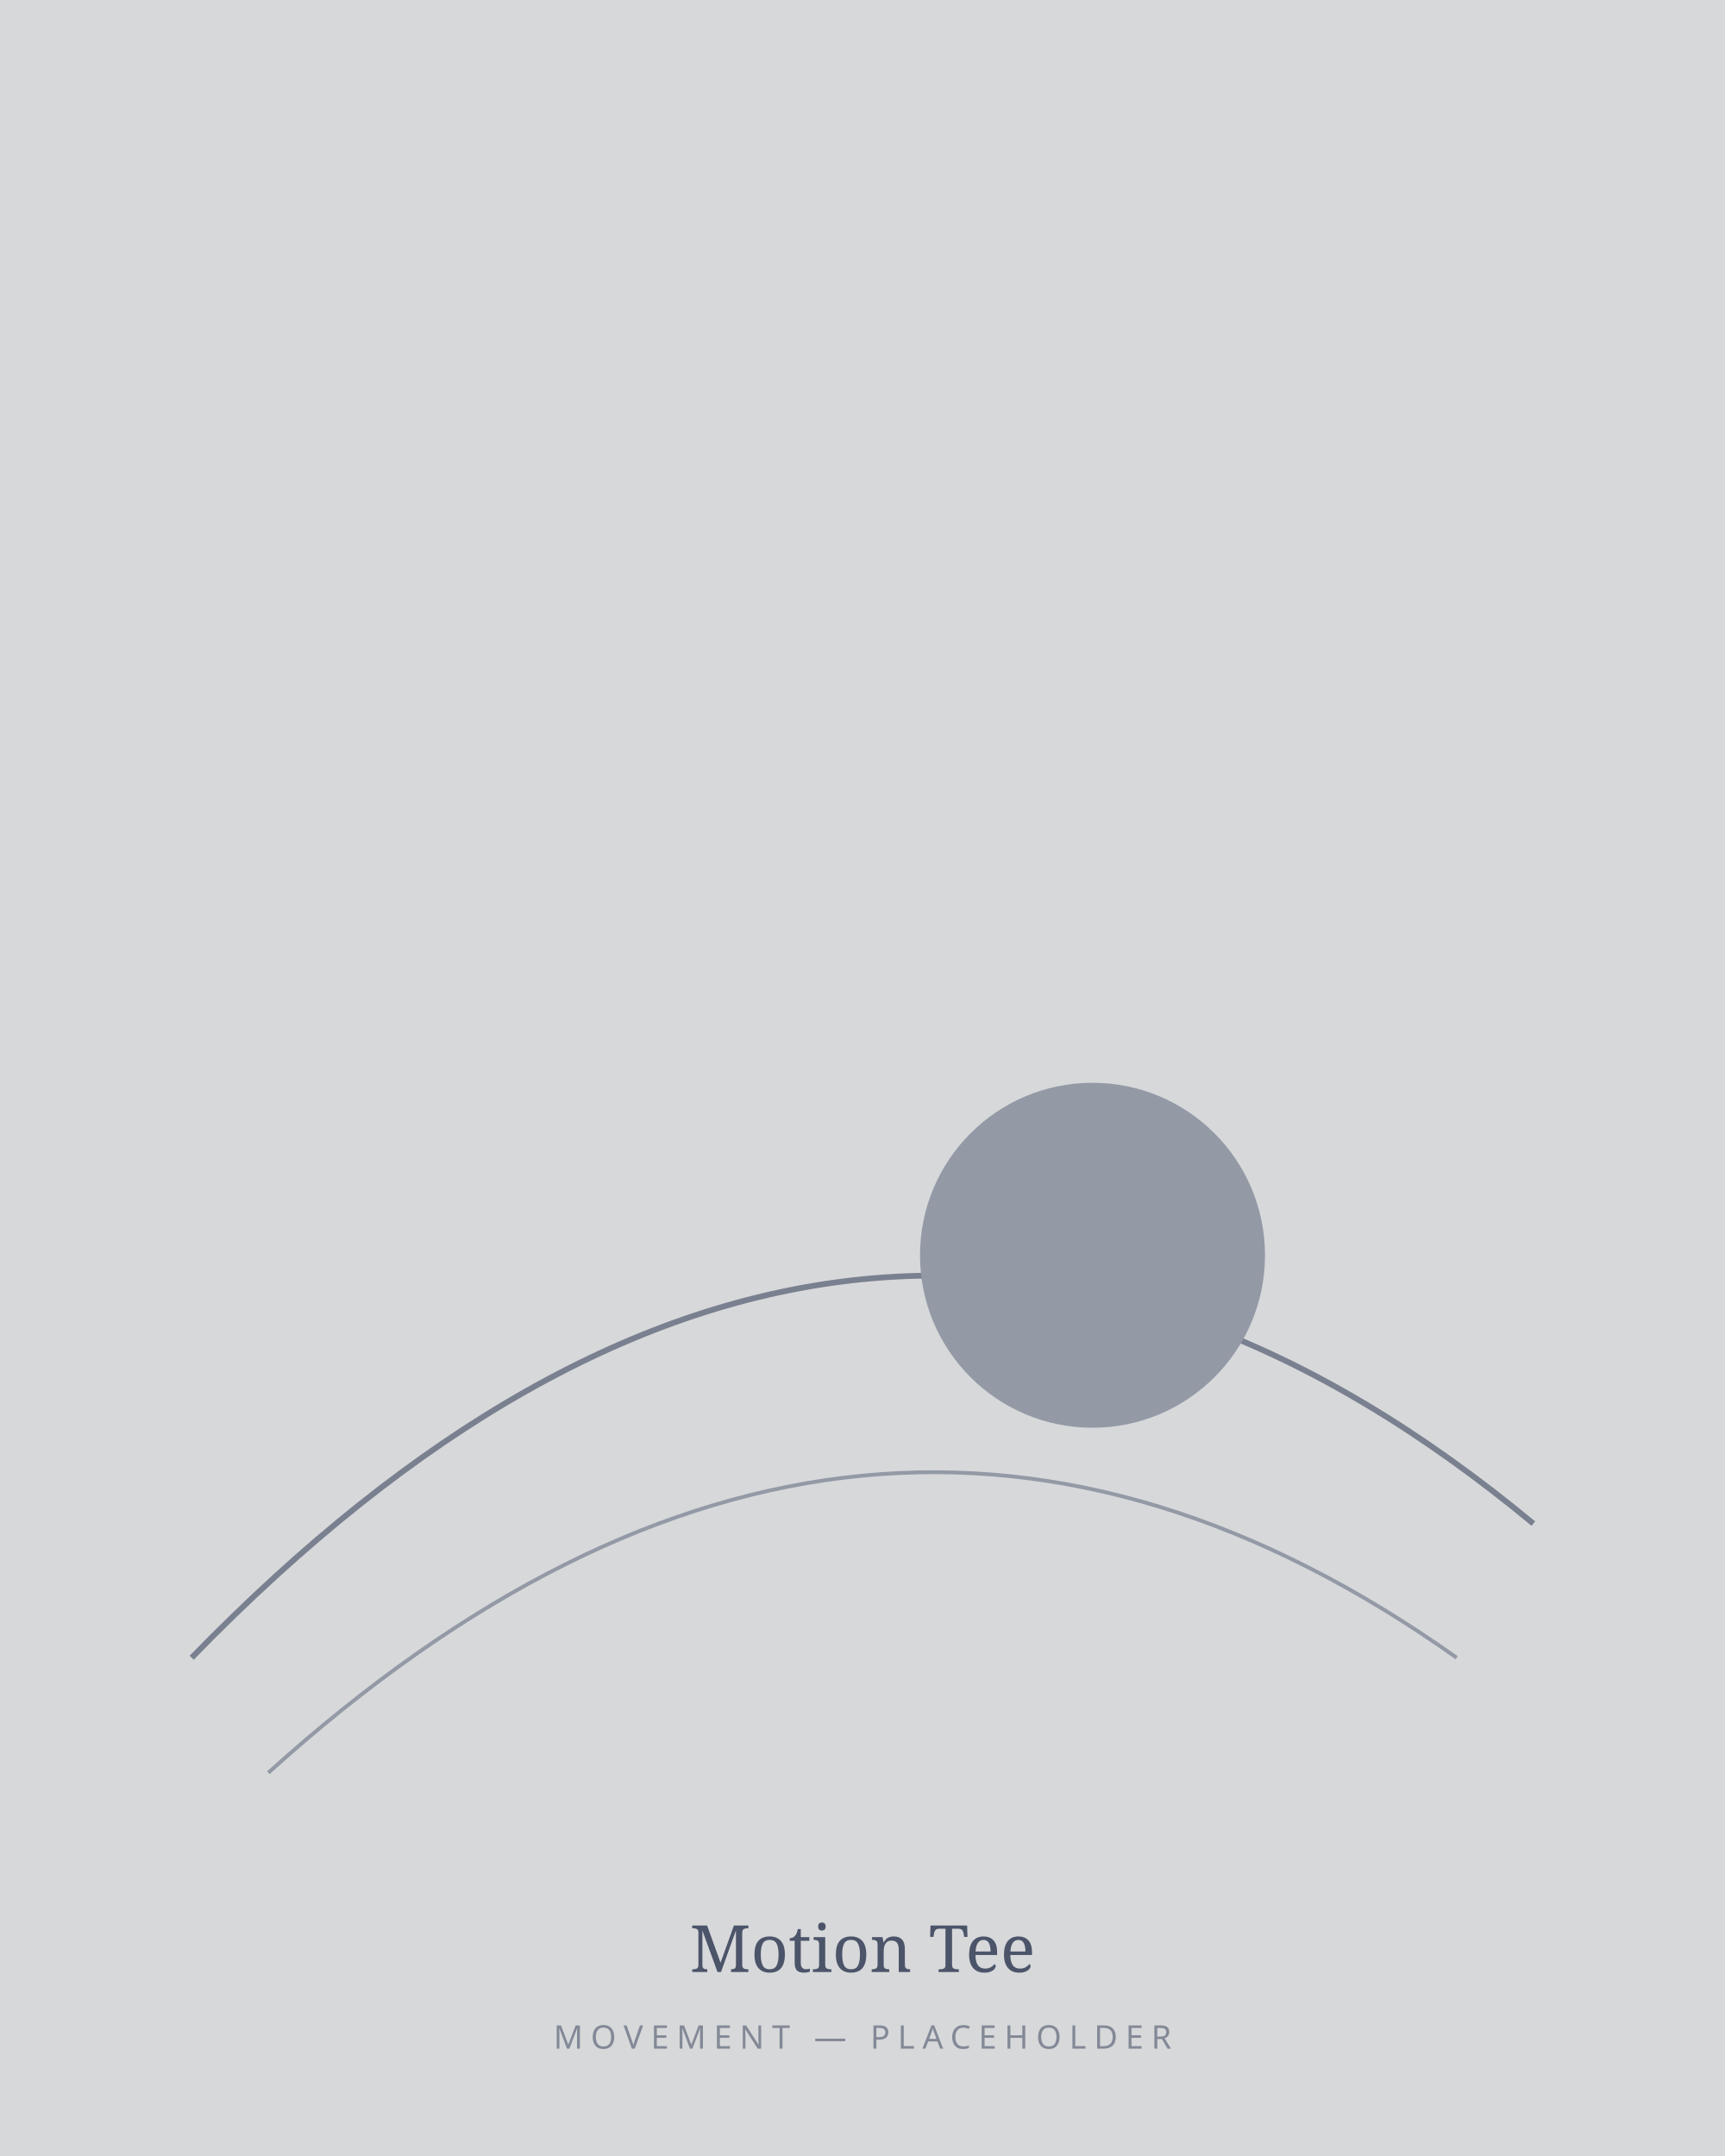
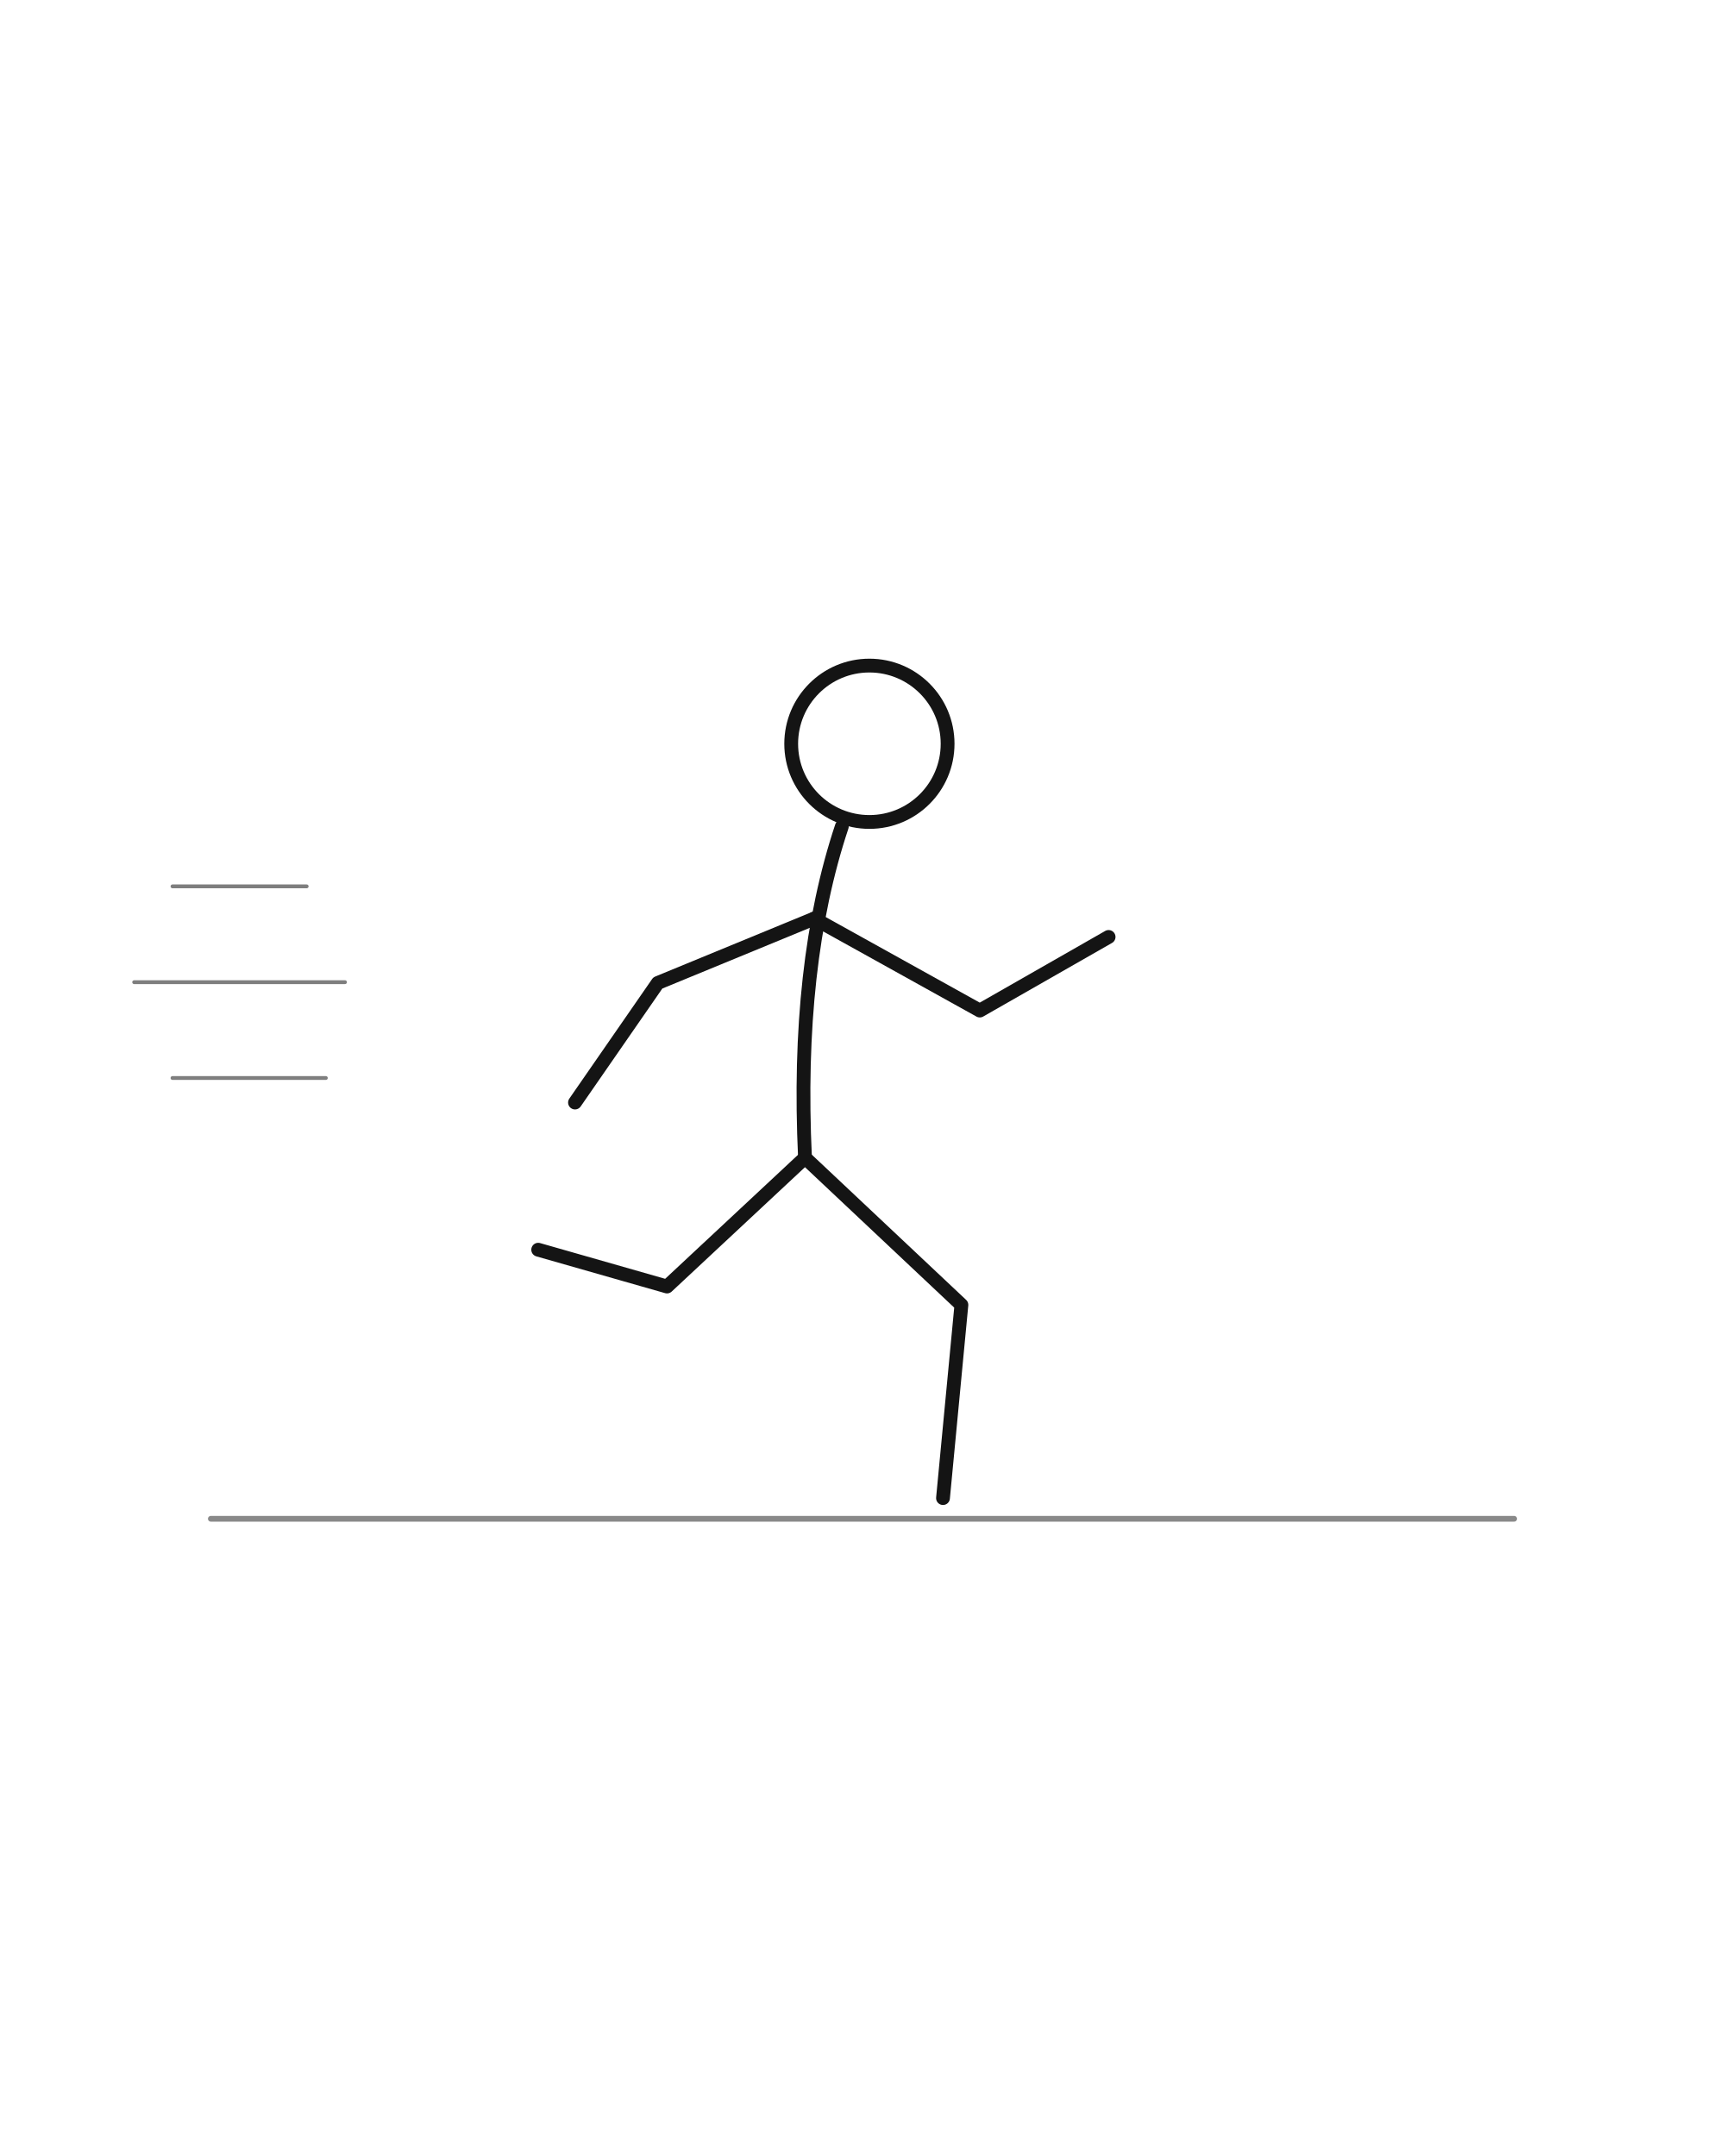
- <svg xmlns="http://www.w3.org/2000/svg" viewBox="0 0 900 1125">
-   <rect width="900" height="1125" fill="#d7d8da" />
-   <path d="M 100 865 Q 450 505 800 795" stroke="#1c2843" stroke-width="3" fill="none" opacity="0.5" />
-   <circle cx="570" cy="655" r="90" fill="#939aa6" />
-   <path d="M 140 925 Q 450 645 760 865" stroke="#939aa6" stroke-width="2" fill="none" />
-   <text x="450" y="1029" text-anchor="middle" font-family="Georgia, serif" font-size="34" fill="#1c2843" opacity="0.75">Motion Tee</text>
-   <text x="450" y="1069" text-anchor="middle" font-family="system-ui, sans-serif" font-size="17" letter-spacing="4" fill="#1c2843" opacity="0.45">MOVEMENT — PLACEHOLDER</text>
+ <svg xmlns="http://www.w3.org/2000/svg" viewBox="0 0 900 1125" fill="none" stroke="#141414" stroke-width="3" stroke-linecap="round" stroke-linejoin="round">
+   <g transform="translate(420,522.5) scale(2.4)">
+     <circle cx="14" cy="-56" r="17" />
+     <path d="M 8 -38 Q -2 -8 0 34" />
+     <path d="M 2 -18 L 38 2 L 66 -14" />
+     <path d="M 2 -18 L -32 -4 L -50 22" />
+     <path d="M 0 34 L 34 66 L 30 108" />
+     <path d="M 0 34 L -30 62 L -58 54" />
+   </g>
+   <path d="M 110 792.5 L 790 792.5" opacity="0.5" />
+   <path d="M 160 462.5 l -70 0 M 180 512.5 l -110 0 M 170 562.5 l -80 0" stroke-width="2" opacity="0.55" />
</svg>
